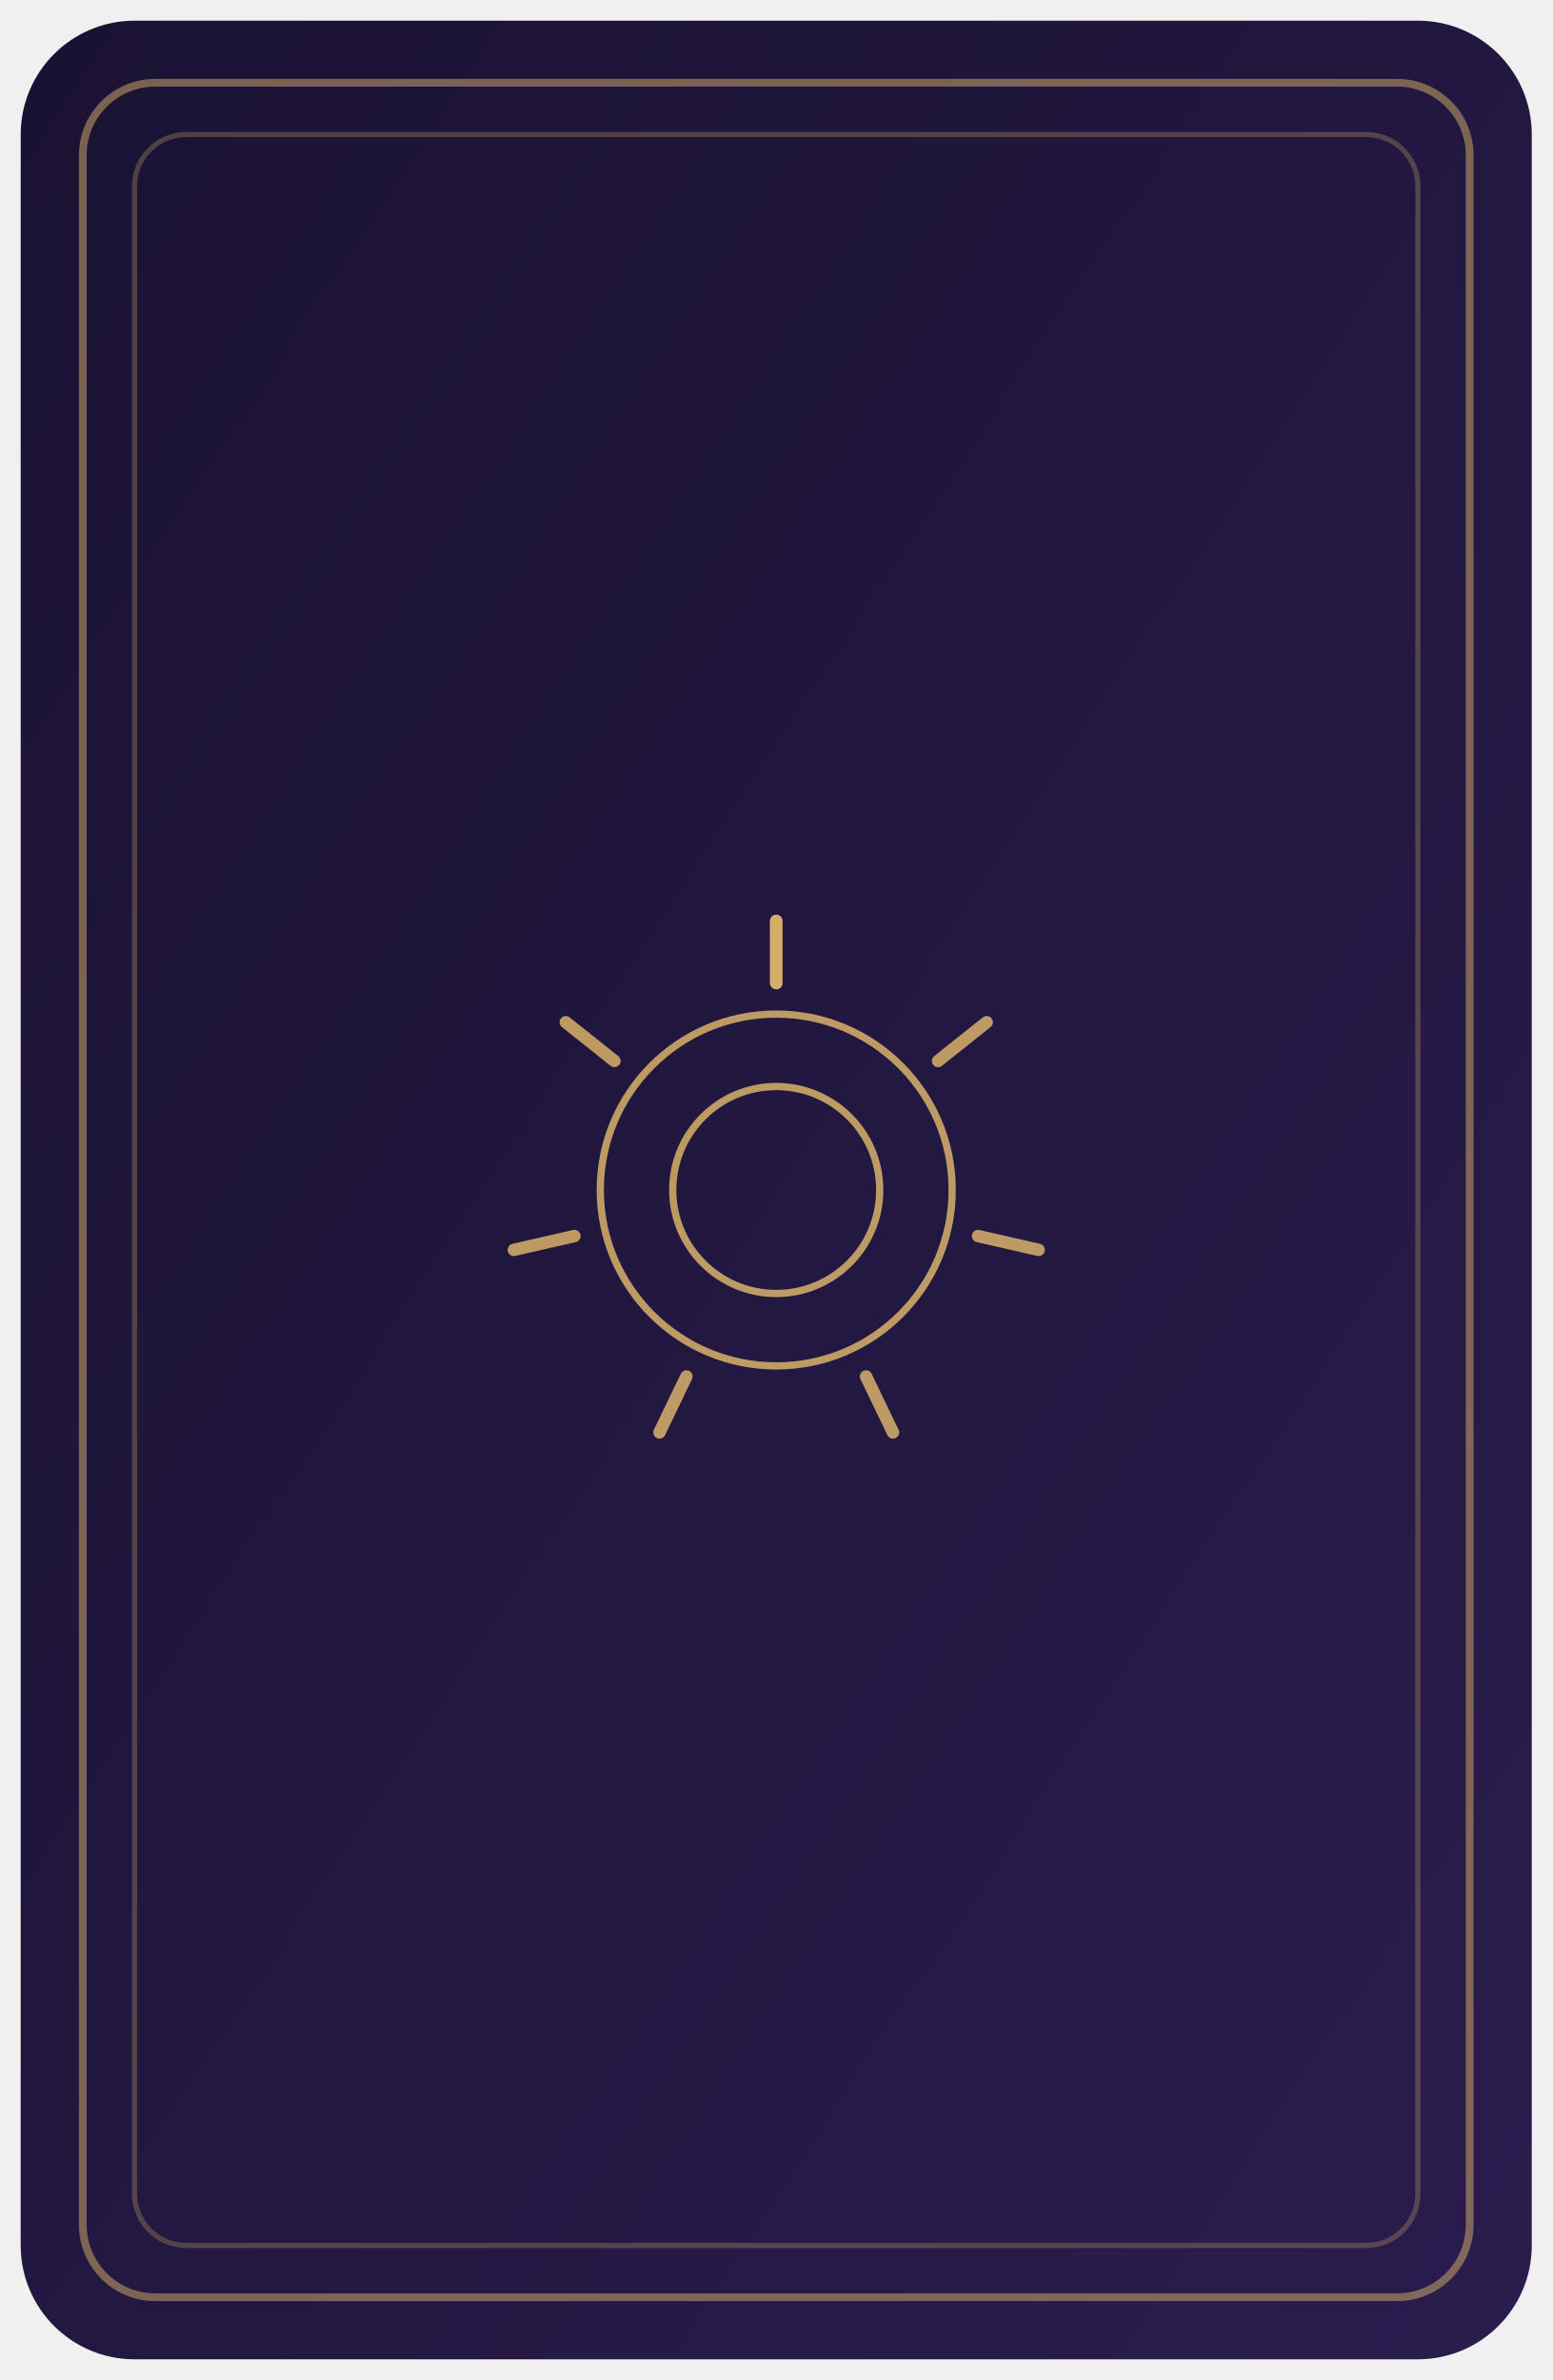
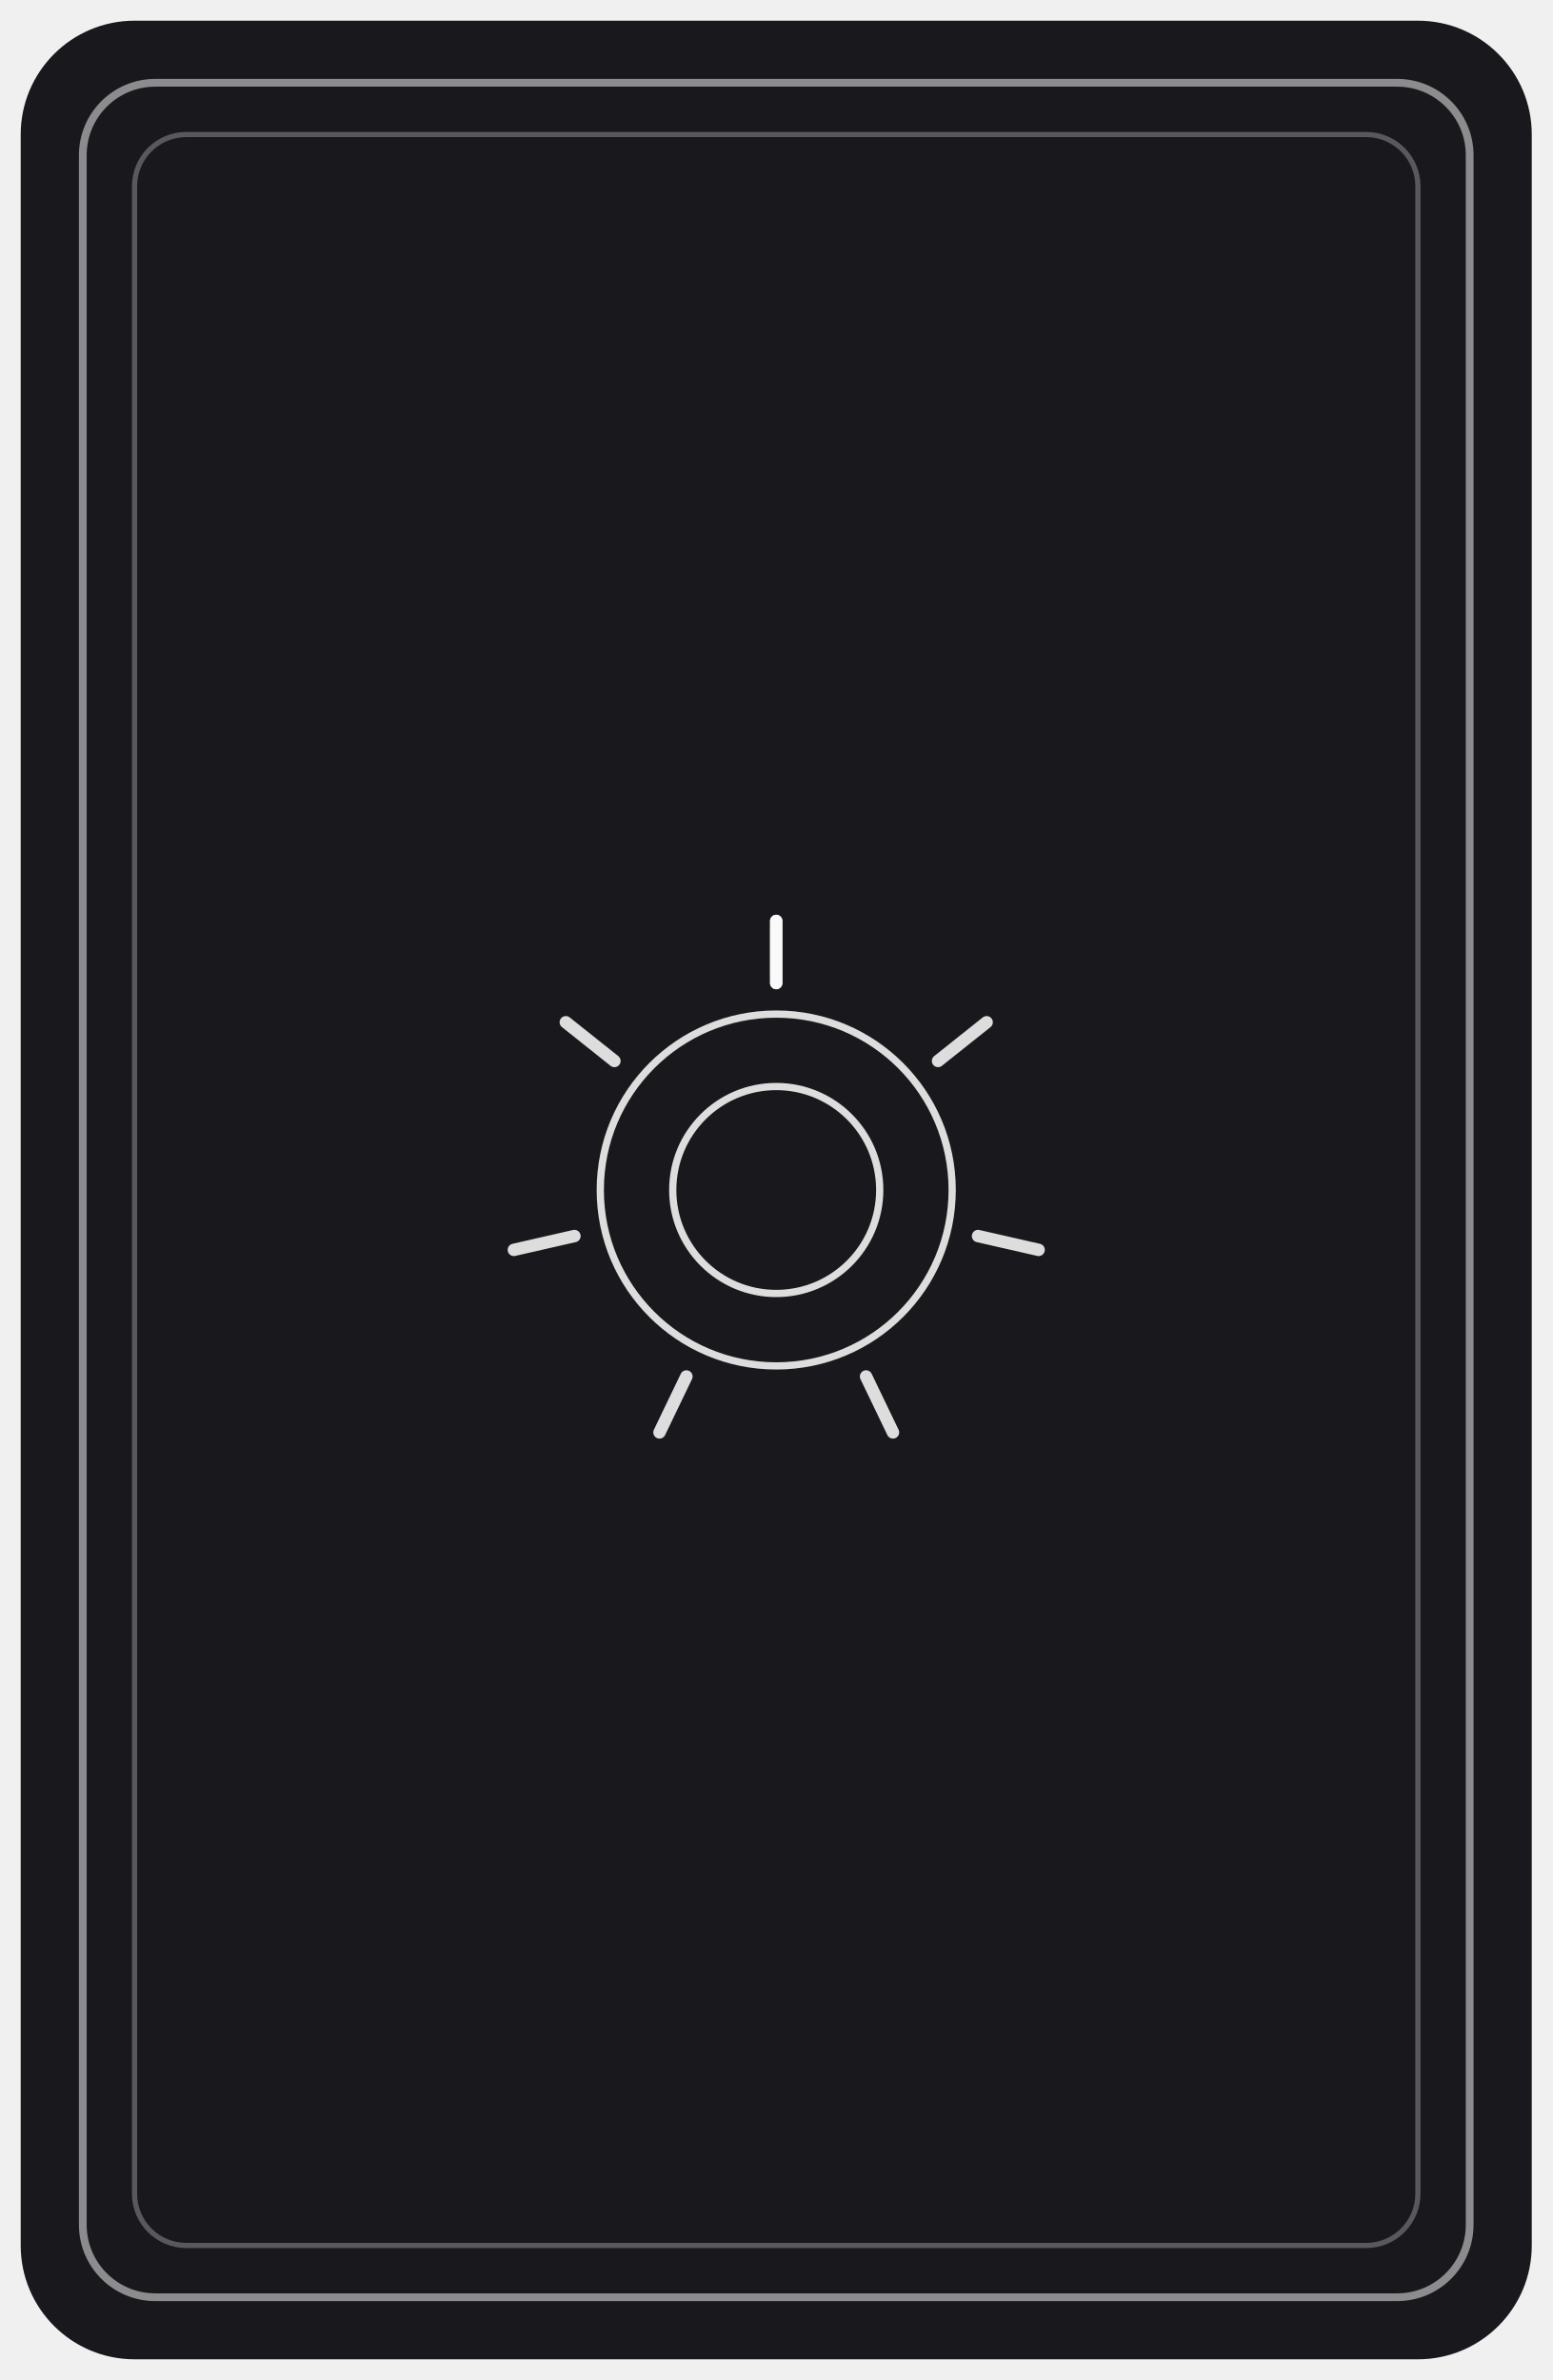
<svg xmlns="http://www.w3.org/2000/svg" viewBox="0 0 300 460">
-   <defs>
-     <linearGradient id="bg" x1="0" y1="0" x2="1" y2="1">
-       <stop offset="0" stop-color="#1a1233" />
-       <stop offset="1" stop-color="#2a1d4d" />
-     </linearGradient>
-   </defs>
-   <rect x="4" y="4" width="292" height="452" rx="22" fill="url(#bg)" />
-   <rect x="16" y="16" width="268" height="428" rx="14" fill="none" stroke="#d9b26a" stroke-opacity="0.5" stroke-width="1.5" />
-   <rect x="26" y="26" width="248" height="408" rx="10" fill="none" stroke="#d9b26a" stroke-opacity="0.28" stroke-width="1" />
-   <g stroke="#d9b26a" stroke-opacity="0.85" stroke-width="1.4" fill="none">
+   <rect x="4" y="4" width="292" height="452" rx="22" fill="#19191D" />
+   <rect x="16" y="16" width="268" height="428" rx="14" fill="none" stroke="#FFFFFF" stroke-opacity="0.5" stroke-width="1.5" />
+   <rect x="26" y="26" width="248" height="408" rx="10" fill="none" stroke="#FFFFFF" stroke-opacity="0.28" stroke-width="1" />
+   <g stroke="#FFFFFF" stroke-opacity="0.85" stroke-width="1.4" fill="none">
    <circle cx="150" cy="230" r="34" />
    <circle cx="150" cy="230" r="20" />
  </g>
-   <g stroke="#d9b26a" stroke-opacity="0.85" stroke-width="2.4" stroke-linecap="round">
+   <g stroke="#FFFFFF" stroke-opacity="0.85" stroke-width="2.4" stroke-linecap="round">
    <line x1="150.00" y1="190.00" x2="150.00" y2="178.00" />
    <line x1="181.27" y1="205.06" x2="190.66" y2="197.58" />
    <line x1="189.00" y1="238.90" x2="200.70" y2="241.57" />
    <line x1="167.36" y1="266.04" x2="172.56" y2="276.85" />
    <line x1="132.64" y1="266.04" x2="127.44" y2="276.85" />
    <line x1="111.00" y1="238.90" x2="99.30" y2="241.57" />
    <line x1="118.73" y1="205.06" x2="109.34" y2="197.58" />
    <line x1="150.00" y1="190.00" x2="150.00" y2="178.00" />
  </g>
</svg>
